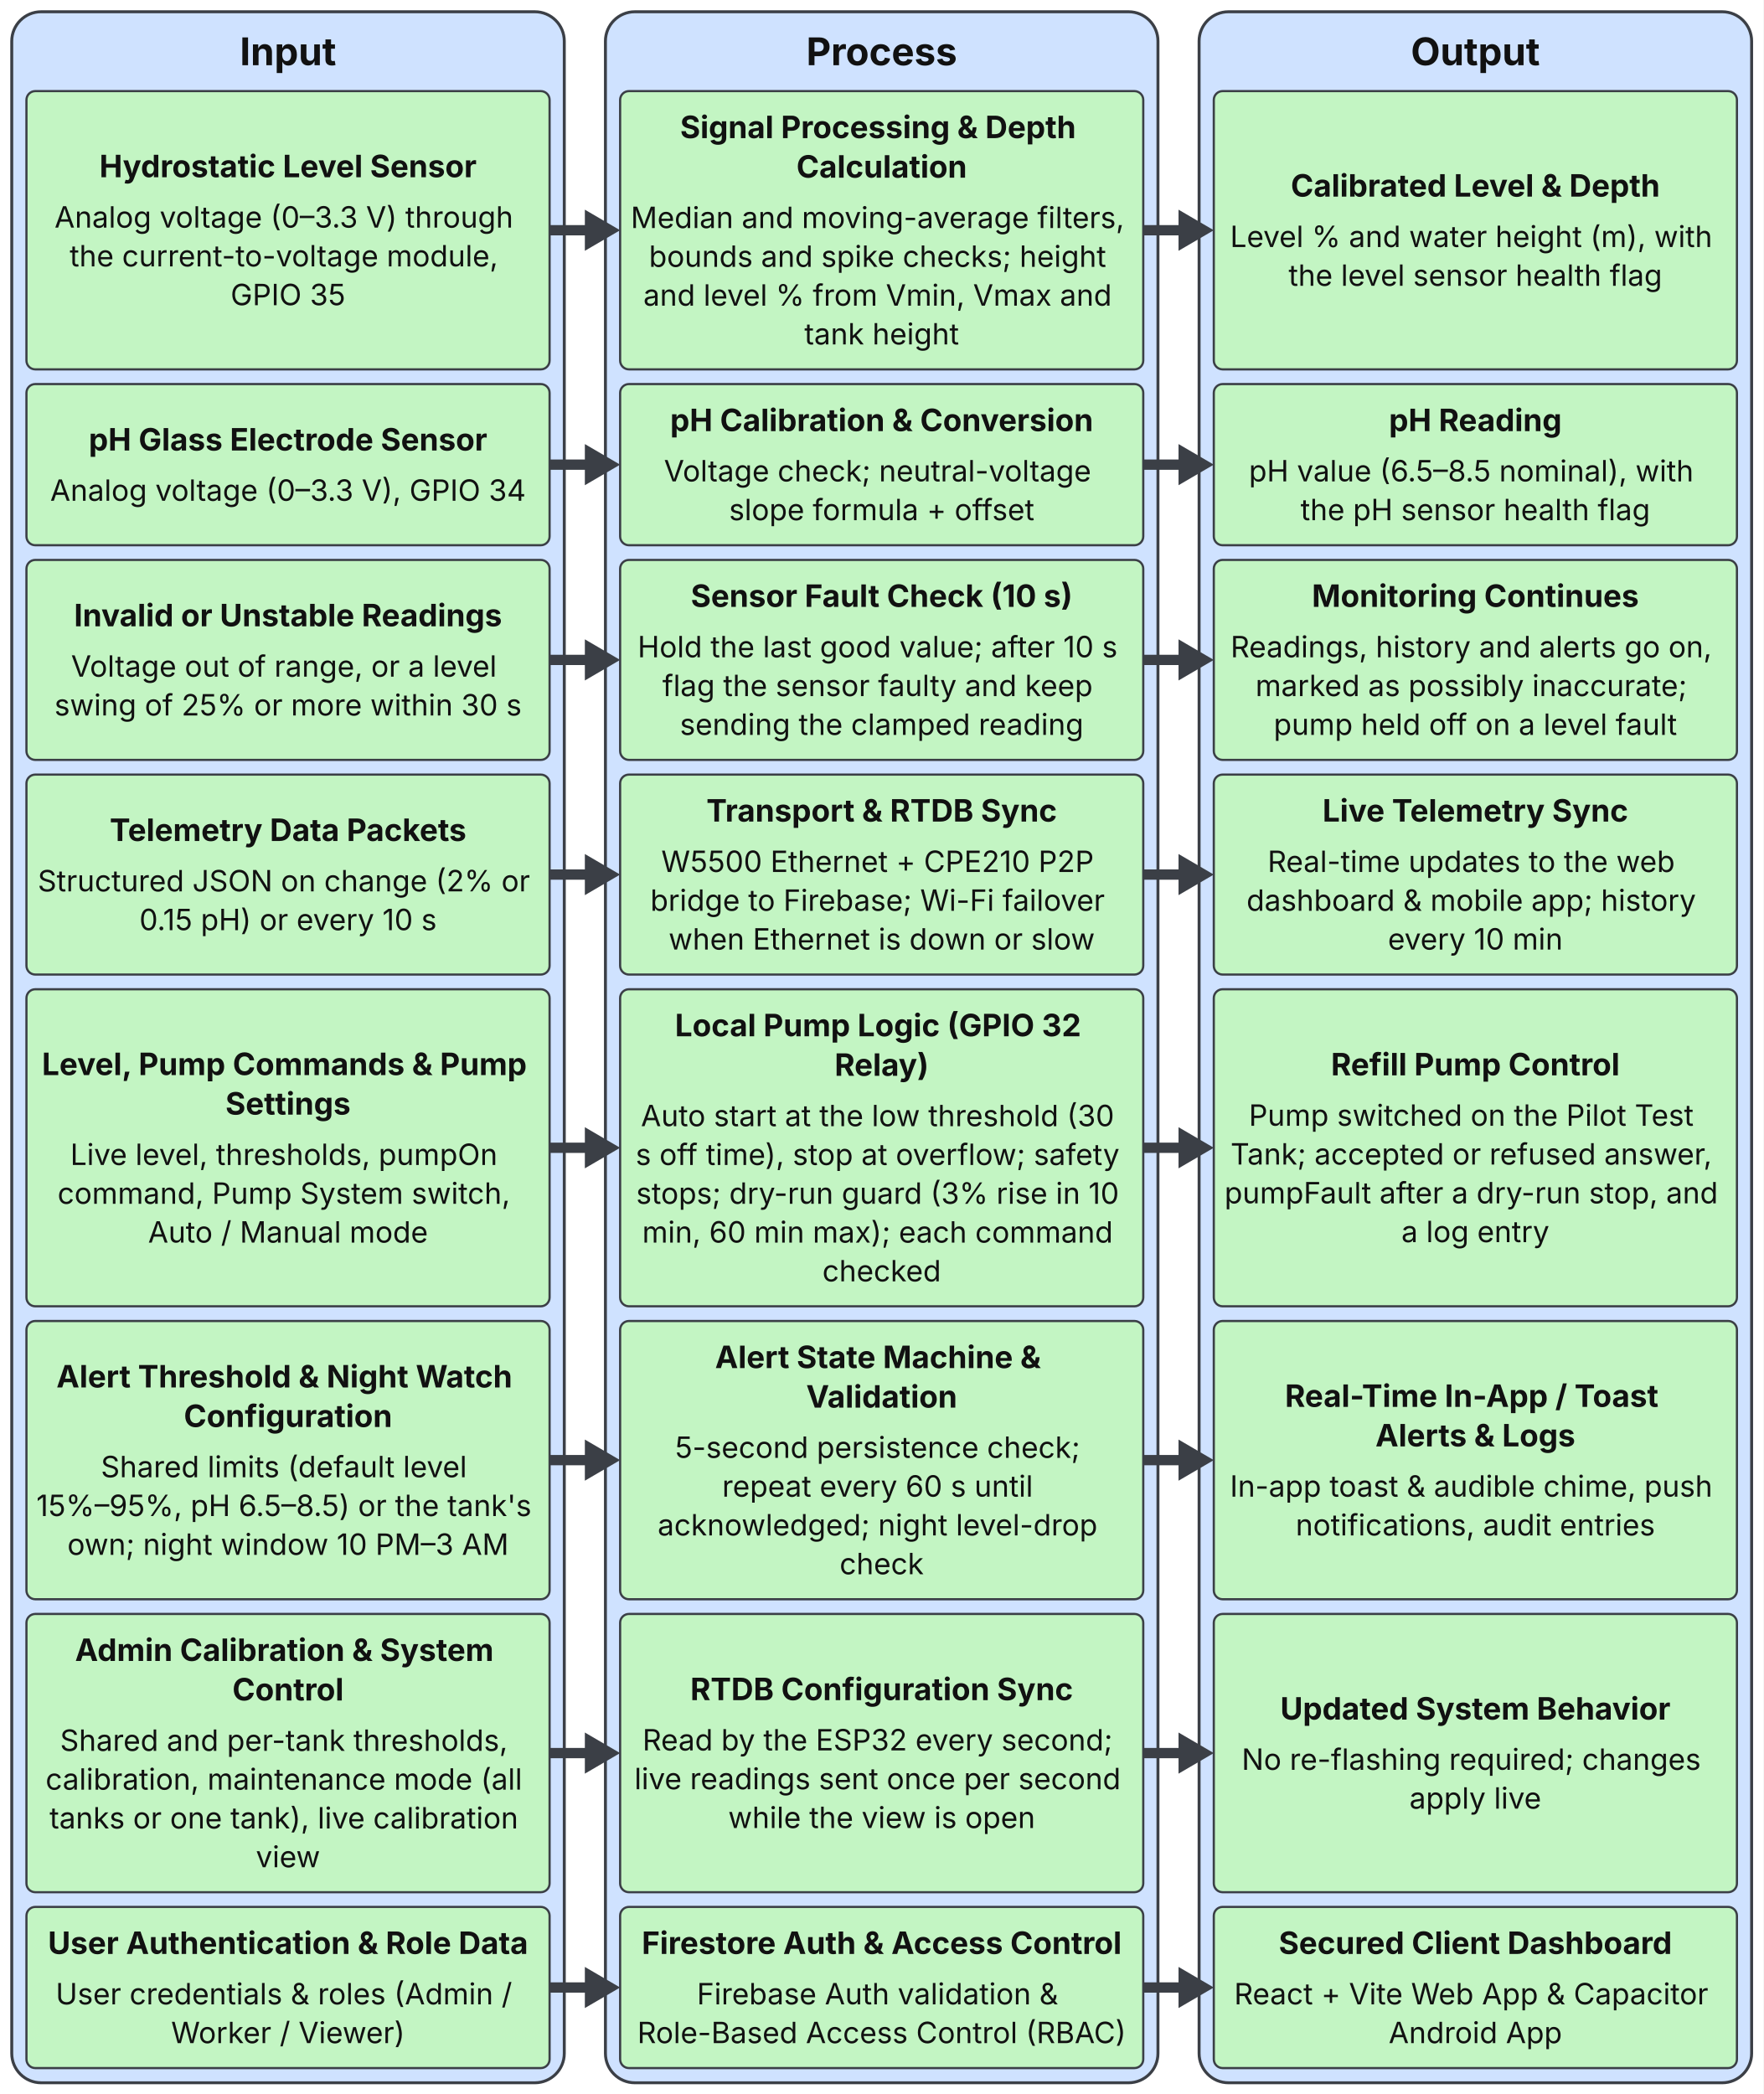
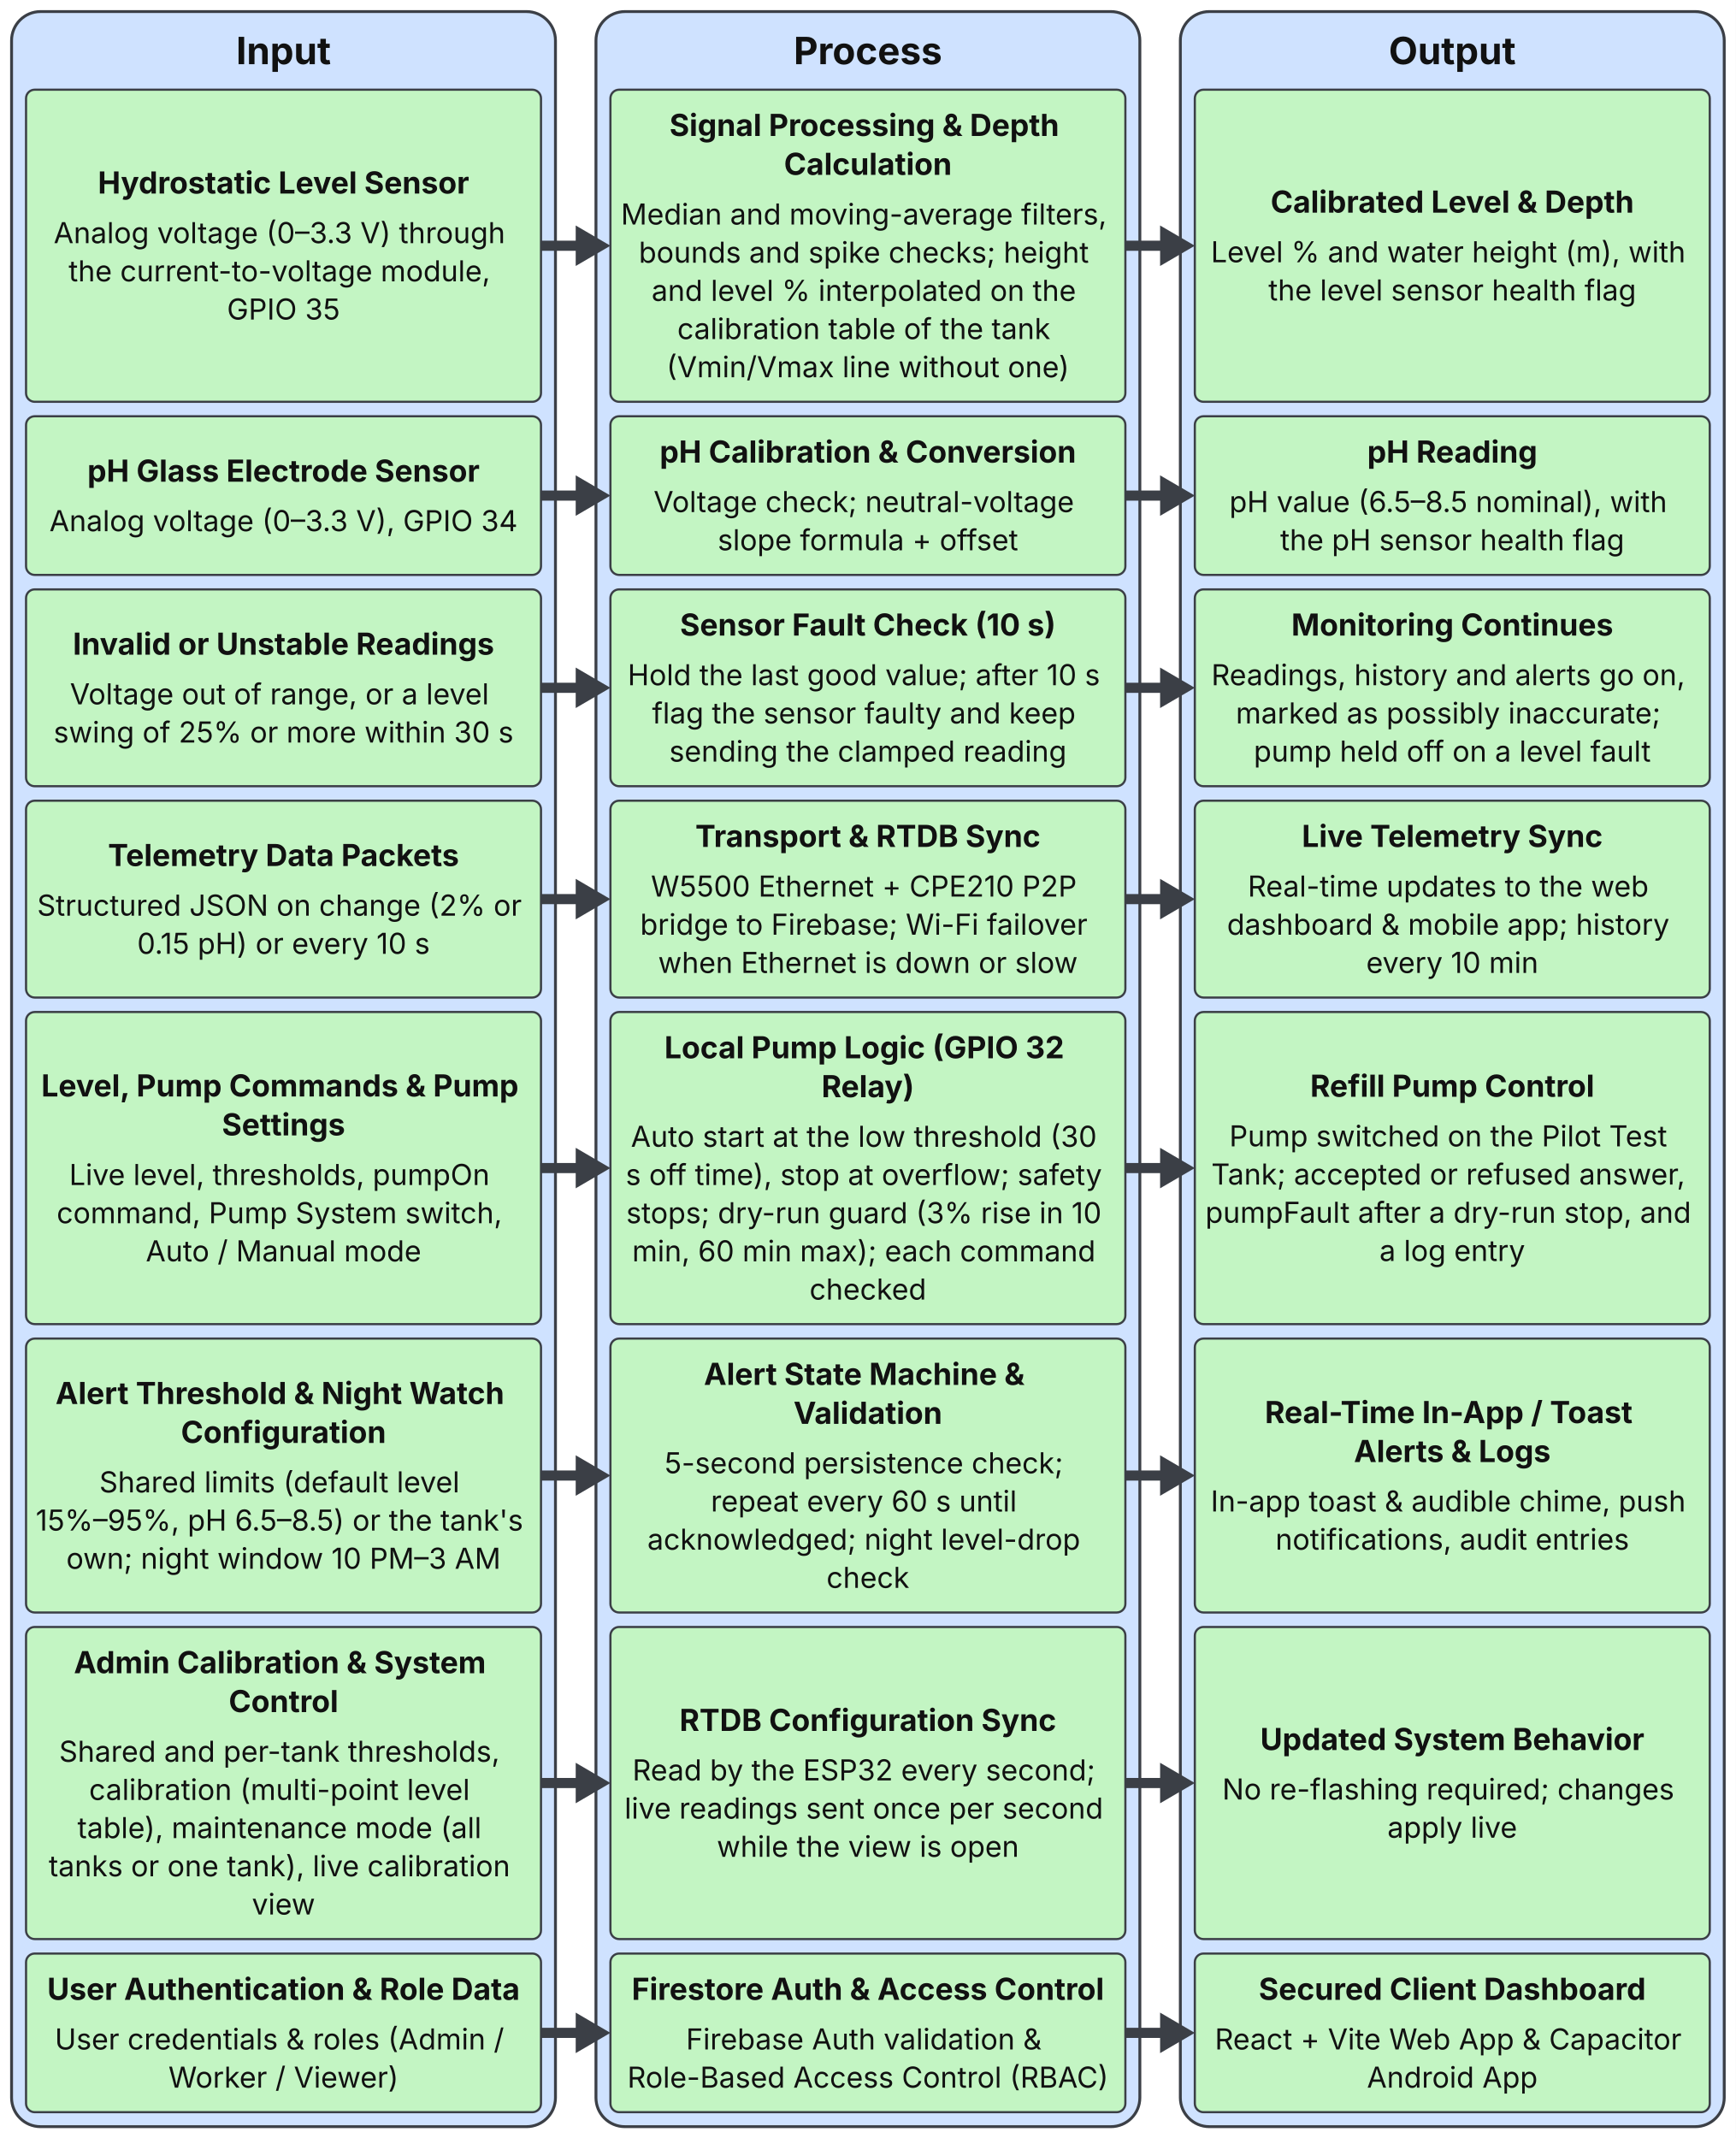
- <svg xmlns="http://www.w3.org/2000/svg" width="1200" height="1425" viewBox="0 0 1200 1425">
-   <rect width="1200" height="1425" fill="#FFFFFF" />
+ <svg xmlns="http://www.w3.org/2000/svg" width="1200" height="1478" viewBox="0 0 1200 1478">
+   <rect width="1200" height="1478" fill="#FFFFFF" />
  <defs>
    <marker id="ah" viewBox="0 0 10 10" refX="9" refY="5" markerWidth="6" markerHeight="6" orient="auto-start-reverse">
      <path d="M0,0 L10,5 L0,10 z" fill="#3B3F46" />
    </marker>
    <marker id="ahs" viewBox="0 0 10 10" refX="9" refY="5" markerWidth="9" markerHeight="9" orient="auto-start-reverse">
      <path d="M0,0 L10,5 L0,10 z" fill="#3B3F46" />
    </marker>
  </defs>
-   <rect x="8" y="8" width="376" height="1409.36" rx="20" fill="#CFE2FF" stroke="#3B3F46" stroke-width="2" />
+   <rect x="8" y="8" width="376" height="1462.16" rx="20" fill="#CFE2FF" stroke="#3B3F46" stroke-width="2" />
  <text x="196" y="44.4" font-family="Inter, 'Segoe UI', Arial, sans-serif" font-size="26" font-weight="700" text-anchor="middle" fill="#111111">
    <tspan x="196" dy="0">Input</tspan>
  </text>
-   <rect x="412" y="8" width="376" height="1409.36" rx="20" fill="#CFE2FF" stroke="#3B3F46" stroke-width="2" />
+   <rect x="412" y="8" width="376" height="1462.16" rx="20" fill="#CFE2FF" stroke="#3B3F46" stroke-width="2" />
  <text x="600" y="44.4" font-family="Inter, 'Segoe UI', Arial, sans-serif" font-size="26" font-weight="700" text-anchor="middle" fill="#111111">
    <tspan x="600" dy="0">Process</tspan>
  </text>
-   <rect x="816" y="8" width="376" height="1409.36" rx="20" fill="#CFE2FF" stroke="#3B3F46" stroke-width="2" />
+   <rect x="816" y="8" width="376" height="1462.16" rx="20" fill="#CFE2FF" stroke="#3B3F46" stroke-width="2" />
  <text x="1004" y="44.4" font-family="Inter, 'Segoe UI', Arial, sans-serif" font-size="26" font-weight="700" text-anchor="middle" fill="#111111">
    <tspan x="1004" dy="0">Output</tspan>
  </text>
-   <rect x="18" y="62" width="356" height="189.36" rx="6" fill="#C3F5C3" stroke="#3B3F46" stroke-width="1.5" />
-   <text x="196" y="120.6" font-family="Inter, 'Segoe UI', Arial, sans-serif" font-size="21" font-weight="700" text-anchor="middle" fill="#111111">
+   <rect x="18" y="62" width="356" height="215.76" rx="6" fill="#C3F5C3" stroke="#3B3F46" stroke-width="1.5" />
+   <text x="196" y="133.8" font-family="Inter, 'Segoe UI', Arial, sans-serif" font-size="21" font-weight="700" text-anchor="middle" fill="#111111">
    <tspan x="196" dy="0">Hydrostatic Level Sensor</tspan>
  </text>
-   <text x="196" y="154.9" font-family="Inter, 'Segoe UI', Arial, sans-serif" font-size="20" font-weight="400" text-anchor="middle" fill="#111111">
+   <text x="196" y="168.1" font-family="Inter, 'Segoe UI', Arial, sans-serif" font-size="20" font-weight="400" text-anchor="middle" fill="#111111">
    <tspan x="196" dy="0">Analog voltage (0–3.3 V) through</tspan>
    <tspan x="196" dy="26.4">the current-to-voltage module,</tspan>
    <tspan x="196" dy="26.4">GPIO 35</tspan>
  </text>
-   <rect x="422" y="62" width="356" height="189.36" rx="6" fill="#C3F5C3" stroke="#3B3F46" stroke-width="1.5" />
+   <rect x="422" y="62" width="356" height="215.76" rx="6" fill="#C3F5C3" stroke="#3B3F46" stroke-width="1.5" />
  <text x="600" y="94.0" font-family="Inter, 'Segoe UI', Arial, sans-serif" font-size="21" font-weight="700" text-anchor="middle" fill="#111111">
    <tspan x="600" dy="0">Signal Processing &amp; Depth</tspan>
    <tspan x="600" dy="26.9">Calculation</tspan>
  </text>
  <text x="600" y="155.2" font-family="Inter, 'Segoe UI', Arial, sans-serif" font-size="20" font-weight="400" text-anchor="middle" fill="#111111">
    <tspan x="600" dy="0">Median and moving-average filters,</tspan>
    <tspan x="600" dy="26.4">bounds and spike checks; height</tspan>
-     <tspan x="600" dy="26.4">and level % from Vmin, Vmax and</tspan>
-     <tspan x="600" dy="26.4">tank height</tspan>
-   </text>
-   <rect x="826" y="62" width="356" height="189.36" rx="6" fill="#C3F5C3" stroke="#3B3F46" stroke-width="1.5" />
-   <text x="1004" y="133.8" font-family="Inter, 'Segoe UI', Arial, sans-serif" font-size="21" font-weight="700" text-anchor="middle" fill="#111111">
+     <tspan x="600" dy="26.4">and level % interpolated on the</tspan>
+     <tspan x="600" dy="26.4">calibration table of the tank</tspan>
+     <tspan x="600" dy="26.4">(Vmin/Vmax line without one)</tspan>
+   </text>
+   <rect x="826" y="62" width="356" height="215.76" rx="6" fill="#C3F5C3" stroke="#3B3F46" stroke-width="1.5" />
+   <text x="1004" y="147.0" font-family="Inter, 'Segoe UI', Arial, sans-serif" font-size="21" font-weight="700" text-anchor="middle" fill="#111111">
    <tspan x="1004" dy="0">Calibrated Level &amp; Depth</tspan>
  </text>
-   <text x="1004" y="168.1" font-family="Inter, 'Segoe UI', Arial, sans-serif" font-size="20" font-weight="400" text-anchor="middle" fill="#111111">
+   <text x="1004" y="181.3" font-family="Inter, 'Segoe UI', Arial, sans-serif" font-size="20" font-weight="400" text-anchor="middle" fill="#111111">
    <tspan x="1004" dy="0">Level % and water height (m), with</tspan>
    <tspan x="1004" dy="26.4">the level sensor health flag</tspan>
  </text>
-   <line x1="374" y1="156.68" x2="402" y2="156.68" stroke="#3B3F46" stroke-width="7" />
-   <polygon points="398,142.68 422,156.68 398,170.68" fill="#3B3F46" />
-   <line x1="778" y1="156.68" x2="806" y2="156.68" stroke="#3B3F46" stroke-width="7" />
-   <polygon points="802,142.68 826,156.68 802,170.68" fill="#3B3F46" />
-   <rect x="18" y="261.36" width="356" height="109.68" rx="6" fill="#C3F5C3" stroke="#3B3F46" stroke-width="1.5" />
-   <text x="196" y="306.6" font-family="Inter, 'Segoe UI', Arial, sans-serif" font-size="21" font-weight="700" text-anchor="middle" fill="#111111">
+   <line x1="374" y1="169.88" x2="402" y2="169.88" stroke="#3B3F46" stroke-width="7" />
+   <polygon points="398,155.88 422,169.88 398,183.88" fill="#3B3F46" />
+   <line x1="778" y1="169.88" x2="806" y2="169.88" stroke="#3B3F46" stroke-width="7" />
+   <polygon points="802,155.88 826,169.88 802,183.88" fill="#3B3F46" />
+   <rect x="18" y="287.76" width="356" height="109.68" rx="6" fill="#C3F5C3" stroke="#3B3F46" stroke-width="1.5" />
+   <text x="196" y="333.0" font-family="Inter, 'Segoe UI', Arial, sans-serif" font-size="21" font-weight="700" text-anchor="middle" fill="#111111">
    <tspan x="196" dy="0">pH Glass Electrode Sensor</tspan>
  </text>
-   <text x="196" y="340.8" font-family="Inter, 'Segoe UI', Arial, sans-serif" font-size="20" font-weight="400" text-anchor="middle" fill="#111111">
+   <text x="196" y="367.2" font-family="Inter, 'Segoe UI', Arial, sans-serif" font-size="20" font-weight="400" text-anchor="middle" fill="#111111">
    <tspan x="196" dy="0">Analog voltage (0–3.3 V), GPIO 34</tspan>
  </text>
-   <rect x="422" y="261.36" width="356" height="109.68" rx="6" fill="#C3F5C3" stroke="#3B3F46" stroke-width="1.5" />
-   <text x="600" y="293.4" font-family="Inter, 'Segoe UI', Arial, sans-serif" font-size="21" font-weight="700" text-anchor="middle" fill="#111111">
+   <rect x="422" y="287.76" width="356" height="109.68" rx="6" fill="#C3F5C3" stroke="#3B3F46" stroke-width="1.5" />
+   <text x="600" y="319.8" font-family="Inter, 'Segoe UI', Arial, sans-serif" font-size="21" font-weight="700" text-anchor="middle" fill="#111111">
    <tspan x="600" dy="0">pH Calibration &amp; Conversion</tspan>
  </text>
-   <text x="600" y="327.6" font-family="Inter, 'Segoe UI', Arial, sans-serif" font-size="20" font-weight="400" text-anchor="middle" fill="#111111">
+   <text x="600" y="354.0" font-family="Inter, 'Segoe UI', Arial, sans-serif" font-size="20" font-weight="400" text-anchor="middle" fill="#111111">
    <tspan x="600" dy="0">Voltage check; neutral-voltage</tspan>
    <tspan x="600" dy="26.4">slope formula + offset</tspan>
  </text>
-   <rect x="826" y="261.36" width="356" height="109.68" rx="6" fill="#C3F5C3" stroke="#3B3F46" stroke-width="1.5" />
-   <text x="1004" y="293.4" font-family="Inter, 'Segoe UI', Arial, sans-serif" font-size="21" font-weight="700" text-anchor="middle" fill="#111111">
+   <rect x="826" y="287.76" width="356" height="109.68" rx="6" fill="#C3F5C3" stroke="#3B3F46" stroke-width="1.5" />
+   <text x="1004" y="319.8" font-family="Inter, 'Segoe UI', Arial, sans-serif" font-size="21" font-weight="700" text-anchor="middle" fill="#111111">
    <tspan x="1004" dy="0">pH Reading</tspan>
  </text>
-   <text x="1004" y="327.6" font-family="Inter, 'Segoe UI', Arial, sans-serif" font-size="20" font-weight="400" text-anchor="middle" fill="#111111">
+   <text x="1004" y="354.0" font-family="Inter, 'Segoe UI', Arial, sans-serif" font-size="20" font-weight="400" text-anchor="middle" fill="#111111">
    <tspan x="1004" dy="0">pH value (6.5–8.5 nominal), with</tspan>
    <tspan x="1004" dy="26.4">the pH sensor health flag</tspan>
  </text>
-   <line x1="374" y1="316.2" x2="402" y2="316.2" stroke="#3B3F46" stroke-width="7" />
-   <polygon points="398,302.2 422,316.2 398,330.2" fill="#3B3F46" />
-   <line x1="778" y1="316.2" x2="806" y2="316.2" stroke="#3B3F46" stroke-width="7" />
-   <polygon points="802,302.2 826,316.2 802,330.2" fill="#3B3F46" />
-   <rect x="18" y="381.04" width="356" height="136.08" rx="6" fill="#C3F5C3" stroke="#3B3F46" stroke-width="1.5" />
-   <text x="196" y="426.2" font-family="Inter, 'Segoe UI', Arial, sans-serif" font-size="21" font-weight="700" text-anchor="middle" fill="#111111">
+   <line x1="374" y1="342.6" x2="402" y2="342.6" stroke="#3B3F46" stroke-width="7" />
+   <polygon points="398,328.6 422,342.6 398,356.6" fill="#3B3F46" />
+   <line x1="778" y1="342.6" x2="806" y2="342.6" stroke="#3B3F46" stroke-width="7" />
+   <polygon points="802,328.6 826,342.6 802,356.6" fill="#3B3F46" />
+   <rect x="18" y="407.44" width="356" height="136.08" rx="6" fill="#C3F5C3" stroke="#3B3F46" stroke-width="1.5" />
+   <text x="196" y="452.6" font-family="Inter, 'Segoe UI', Arial, sans-serif" font-size="21" font-weight="700" text-anchor="middle" fill="#111111">
    <tspan x="196" dy="0">Invalid or Unstable Readings</tspan>
  </text>
-   <text x="196" y="460.5" font-family="Inter, 'Segoe UI', Arial, sans-serif" font-size="20" font-weight="400" text-anchor="middle" fill="#111111">
+   <text x="196" y="486.9" font-family="Inter, 'Segoe UI', Arial, sans-serif" font-size="20" font-weight="400" text-anchor="middle" fill="#111111">
    <tspan x="196" dy="0">Voltage out of range, or a level</tspan>
    <tspan x="196" dy="26.4">swing of 25% or more within 30 s</tspan>
  </text>
-   <rect x="422" y="381.04" width="356" height="136.08" rx="6" fill="#C3F5C3" stroke="#3B3F46" stroke-width="1.5" />
-   <text x="600" y="413.0" font-family="Inter, 'Segoe UI', Arial, sans-serif" font-size="21" font-weight="700" text-anchor="middle" fill="#111111">
+   <rect x="422" y="407.44" width="356" height="136.08" rx="6" fill="#C3F5C3" stroke="#3B3F46" stroke-width="1.5" />
+   <text x="600" y="439.4" font-family="Inter, 'Segoe UI', Arial, sans-serif" font-size="21" font-weight="700" text-anchor="middle" fill="#111111">
    <tspan x="600" dy="0">Sensor Fault Check (10 s)</tspan>
  </text>
-   <text x="600" y="447.3" font-family="Inter, 'Segoe UI', Arial, sans-serif" font-size="20" font-weight="400" text-anchor="middle" fill="#111111">
+   <text x="600" y="473.7" font-family="Inter, 'Segoe UI', Arial, sans-serif" font-size="20" font-weight="400" text-anchor="middle" fill="#111111">
    <tspan x="600" dy="0">Hold the last good value; after 10 s</tspan>
    <tspan x="600" dy="26.4">flag the sensor faulty and keep</tspan>
    <tspan x="600" dy="26.4">sending the clamped reading</tspan>
  </text>
-   <rect x="826" y="381.04" width="356" height="136.08" rx="6" fill="#C3F5C3" stroke="#3B3F46" stroke-width="1.5" />
-   <text x="1004" y="413.0" font-family="Inter, 'Segoe UI', Arial, sans-serif" font-size="21" font-weight="700" text-anchor="middle" fill="#111111">
+   <rect x="826" y="407.44" width="356" height="136.08" rx="6" fill="#C3F5C3" stroke="#3B3F46" stroke-width="1.5" />
+   <text x="1004" y="439.4" font-family="Inter, 'Segoe UI', Arial, sans-serif" font-size="21" font-weight="700" text-anchor="middle" fill="#111111">
    <tspan x="1004" dy="0">Monitoring Continues</tspan>
  </text>
-   <text x="1004" y="447.3" font-family="Inter, 'Segoe UI', Arial, sans-serif" font-size="20" font-weight="400" text-anchor="middle" fill="#111111">
+   <text x="1004" y="473.7" font-family="Inter, 'Segoe UI', Arial, sans-serif" font-size="20" font-weight="400" text-anchor="middle" fill="#111111">
    <tspan x="1004" dy="0">Readings, history and alerts go on,</tspan>
    <tspan x="1004" dy="26.4">marked as possibly inaccurate;</tspan>
    <tspan x="1004" dy="26.4">pump held off on a level fault</tspan>
  </text>
-   <line x1="374" y1="449.08" x2="402" y2="449.08" stroke="#3B3F46" stroke-width="7" />
-   <polygon points="398,435.08 422,449.08 398,463.08" fill="#3B3F46" />
-   <line x1="778" y1="449.08" x2="806" y2="449.08" stroke="#3B3F46" stroke-width="7" />
-   <polygon points="802,435.08 826,449.08 802,463.08" fill="#3B3F46" />
-   <rect x="18" y="527.12" width="356" height="136.08" rx="6" fill="#C3F5C3" stroke="#3B3F46" stroke-width="1.5" />
-   <text x="196" y="572.3" font-family="Inter, 'Segoe UI', Arial, sans-serif" font-size="21" font-weight="700" text-anchor="middle" fill="#111111">
+   <line x1="374" y1="475.48" x2="402" y2="475.48" stroke="#3B3F46" stroke-width="7" />
+   <polygon points="398,461.48 422,475.48 398,489.48" fill="#3B3F46" />
+   <line x1="778" y1="475.48" x2="806" y2="475.48" stroke="#3B3F46" stroke-width="7" />
+   <polygon points="802,461.48 826,475.48 802,489.48" fill="#3B3F46" />
+   <rect x="18" y="553.52" width="356" height="136.08" rx="6" fill="#C3F5C3" stroke="#3B3F46" stroke-width="1.5" />
+   <text x="196" y="598.7" font-family="Inter, 'Segoe UI', Arial, sans-serif" font-size="21" font-weight="700" text-anchor="middle" fill="#111111">
    <tspan x="196" dy="0">Telemetry Data Packets</tspan>
  </text>
-   <text x="196" y="606.6" font-family="Inter, 'Segoe UI', Arial, sans-serif" font-size="20" font-weight="400" text-anchor="middle" fill="#111111">
+   <text x="196" y="633.0" font-family="Inter, 'Segoe UI', Arial, sans-serif" font-size="20" font-weight="400" text-anchor="middle" fill="#111111">
    <tspan x="196" dy="0">Structured JSON on change (2% or</tspan>
    <tspan x="196" dy="26.4">0.15 pH) or every 10 s</tspan>
  </text>
-   <rect x="422" y="527.12" width="356" height="136.08" rx="6" fill="#C3F5C3" stroke="#3B3F46" stroke-width="1.5" />
-   <text x="600" y="559.1" font-family="Inter, 'Segoe UI', Arial, sans-serif" font-size="21" font-weight="700" text-anchor="middle" fill="#111111">
+   <rect x="422" y="553.52" width="356" height="136.08" rx="6" fill="#C3F5C3" stroke="#3B3F46" stroke-width="1.5" />
+   <text x="600" y="585.5" font-family="Inter, 'Segoe UI', Arial, sans-serif" font-size="21" font-weight="700" text-anchor="middle" fill="#111111">
    <tspan x="600" dy="0">Transport &amp; RTDB Sync</tspan>
  </text>
-   <text x="600" y="593.4" font-family="Inter, 'Segoe UI', Arial, sans-serif" font-size="20" font-weight="400" text-anchor="middle" fill="#111111">
+   <text x="600" y="619.8" font-family="Inter, 'Segoe UI', Arial, sans-serif" font-size="20" font-weight="400" text-anchor="middle" fill="#111111">
    <tspan x="600" dy="0">W5500 Ethernet + CPE210 P2P</tspan>
    <tspan x="600" dy="26.4">bridge to Firebase; Wi-Fi failover</tspan>
    <tspan x="600" dy="26.4">when Ethernet is down or slow</tspan>
  </text>
-   <rect x="826" y="527.12" width="356" height="136.08" rx="6" fill="#C3F5C3" stroke="#3B3F46" stroke-width="1.5" />
-   <text x="1004" y="559.1" font-family="Inter, 'Segoe UI', Arial, sans-serif" font-size="21" font-weight="700" text-anchor="middle" fill="#111111">
+   <rect x="826" y="553.52" width="356" height="136.08" rx="6" fill="#C3F5C3" stroke="#3B3F46" stroke-width="1.5" />
+   <text x="1004" y="585.5" font-family="Inter, 'Segoe UI', Arial, sans-serif" font-size="21" font-weight="700" text-anchor="middle" fill="#111111">
    <tspan x="1004" dy="0">Live Telemetry Sync</tspan>
  </text>
-   <text x="1004" y="593.4" font-family="Inter, 'Segoe UI', Arial, sans-serif" font-size="20" font-weight="400" text-anchor="middle" fill="#111111">
+   <text x="1004" y="619.8" font-family="Inter, 'Segoe UI', Arial, sans-serif" font-size="20" font-weight="400" text-anchor="middle" fill="#111111">
    <tspan x="1004" dy="0">Real-time updates to the web</tspan>
    <tspan x="1004" dy="26.4">dashboard &amp; mobile app; history</tspan>
    <tspan x="1004" dy="26.4">every 10 min</tspan>
  </text>
-   <line x1="374" y1="595.16" x2="402" y2="595.16" stroke="#3B3F46" stroke-width="7" />
-   <polygon points="398,581.16 422,595.16 398,609.16" fill="#3B3F46" />
-   <line x1="778" y1="595.16" x2="806" y2="595.16" stroke="#3B3F46" stroke-width="7" />
-   <polygon points="802,581.16 826,595.16 802,609.16" fill="#3B3F46" />
-   <rect x="18" y="673.2" width="356" height="215.76" rx="6" fill="#C3F5C3" stroke="#3B3F46" stroke-width="1.5" />
-   <text x="196" y="731.6" font-family="Inter, 'Segoe UI', Arial, sans-serif" font-size="21" font-weight="700" text-anchor="middle" fill="#111111">
+   <line x1="374" y1="621.56" x2="402" y2="621.56" stroke="#3B3F46" stroke-width="7" />
+   <polygon points="398,607.56 422,621.56 398,635.56" fill="#3B3F46" />
+   <line x1="778" y1="621.56" x2="806" y2="621.56" stroke="#3B3F46" stroke-width="7" />
+   <polygon points="802,607.56 826,621.56 802,635.56" fill="#3B3F46" />
+   <rect x="18" y="699.6" width="356" height="215.76" rx="6" fill="#C3F5C3" stroke="#3B3F46" stroke-width="1.5" />
+   <text x="196" y="758.0" font-family="Inter, 'Segoe UI', Arial, sans-serif" font-size="21" font-weight="700" text-anchor="middle" fill="#111111">
    <tspan x="196" dy="0">Level, Pump Commands &amp; Pump</tspan>
    <tspan x="196" dy="26.9">Settings</tspan>
  </text>
-   <text x="196" y="792.8" font-family="Inter, 'Segoe UI', Arial, sans-serif" font-size="20" font-weight="400" text-anchor="middle" fill="#111111">
+   <text x="196" y="819.2" font-family="Inter, 'Segoe UI', Arial, sans-serif" font-size="20" font-weight="400" text-anchor="middle" fill="#111111">
    <tspan x="196" dy="0">Live level, thresholds, pumpOn</tspan>
    <tspan x="196" dy="26.4">command, Pump System switch,</tspan>
    <tspan x="196" dy="26.4">Auto / Manual mode</tspan>
  </text>
-   <rect x="422" y="673.2" width="356" height="215.76" rx="6" fill="#C3F5C3" stroke="#3B3F46" stroke-width="1.5" />
-   <text x="600" y="705.2" font-family="Inter, 'Segoe UI', Arial, sans-serif" font-size="21" font-weight="700" text-anchor="middle" fill="#111111">
+   <rect x="422" y="699.6" width="356" height="215.76" rx="6" fill="#C3F5C3" stroke="#3B3F46" stroke-width="1.5" />
+   <text x="600" y="731.6" font-family="Inter, 'Segoe UI', Arial, sans-serif" font-size="21" font-weight="700" text-anchor="middle" fill="#111111">
    <tspan x="600" dy="0">Local Pump Logic (GPIO 32</tspan>
    <tspan x="600" dy="26.9">Relay)</tspan>
  </text>
-   <text x="600" y="766.4" font-family="Inter, 'Segoe UI', Arial, sans-serif" font-size="20" font-weight="400" text-anchor="middle" fill="#111111">
+   <text x="600" y="792.8" font-family="Inter, 'Segoe UI', Arial, sans-serif" font-size="20" font-weight="400" text-anchor="middle" fill="#111111">
    <tspan x="600" dy="0">Auto start at the low threshold (30</tspan>
    <tspan x="600" dy="26.4">s off time), stop at overflow; safety</tspan>
    <tspan x="600" dy="26.4">stops; dry-run guard (3% rise in 10</tspan>
    <tspan x="600" dy="26.4">min, 60 min max); each command</tspan>
    <tspan x="600" dy="26.4">checked</tspan>
  </text>
-   <rect x="826" y="673.2" width="356" height="215.76" rx="6" fill="#C3F5C3" stroke="#3B3F46" stroke-width="1.5" />
-   <text x="1004" y="731.8" font-family="Inter, 'Segoe UI', Arial, sans-serif" font-size="21" font-weight="700" text-anchor="middle" fill="#111111">
+   <rect x="826" y="699.6" width="356" height="215.76" rx="6" fill="#C3F5C3" stroke="#3B3F46" stroke-width="1.5" />
+   <text x="1004" y="758.2" font-family="Inter, 'Segoe UI', Arial, sans-serif" font-size="21" font-weight="700" text-anchor="middle" fill="#111111">
    <tspan x="1004" dy="0">Refill Pump Control</tspan>
  </text>
-   <text x="1004" y="766.1" font-family="Inter, 'Segoe UI', Arial, sans-serif" font-size="20" font-weight="400" text-anchor="middle" fill="#111111">
+   <text x="1004" y="792.5" font-family="Inter, 'Segoe UI', Arial, sans-serif" font-size="20" font-weight="400" text-anchor="middle" fill="#111111">
    <tspan x="1004" dy="0">Pump switched on the Pilot Test</tspan>
    <tspan x="1004" dy="26.4">Tank; accepted or refused answer,</tspan>
    <tspan x="1004" dy="26.4">pumpFault after a dry-run stop, and</tspan>
    <tspan x="1004" dy="26.4">a log entry</tspan>
  </text>
-   <line x1="374" y1="781.08" x2="402" y2="781.08" stroke="#3B3F46" stroke-width="7" />
-   <polygon points="398,767.08 422,781.08 398,795.08" fill="#3B3F46" />
-   <line x1="778" y1="781.08" x2="806" y2="781.08" stroke="#3B3F46" stroke-width="7" />
-   <polygon points="802,767.08 826,781.08 802,795.08" fill="#3B3F46" />
-   <rect x="18" y="898.96" width="356" height="189.36" rx="6" fill="#C3F5C3" stroke="#3B3F46" stroke-width="1.5" />
-   <text x="196" y="944.2" font-family="Inter, 'Segoe UI', Arial, sans-serif" font-size="21" font-weight="700" text-anchor="middle" fill="#111111">
+   <line x1="374" y1="807.48" x2="402" y2="807.48" stroke="#3B3F46" stroke-width="7" />
+   <polygon points="398,793.48 422,807.48 398,821.48" fill="#3B3F46" />
+   <line x1="778" y1="807.48" x2="806" y2="807.48" stroke="#3B3F46" stroke-width="7" />
+   <polygon points="802,793.48 826,807.48 802,821.48" fill="#3B3F46" />
+   <rect x="18" y="925.36" width="356" height="189.36" rx="6" fill="#C3F5C3" stroke="#3B3F46" stroke-width="1.5" />
+   <text x="196" y="970.6" font-family="Inter, 'Segoe UI', Arial, sans-serif" font-size="21" font-weight="700" text-anchor="middle" fill="#111111">
    <tspan x="196" dy="0">Alert Threshold &amp; Night Watch</tspan>
    <tspan x="196" dy="26.9">Configuration</tspan>
  </text>
-   <text x="196" y="1005.3" font-family="Inter, 'Segoe UI', Arial, sans-serif" font-size="20" font-weight="400" text-anchor="middle" fill="#111111">
+   <text x="196" y="1031.7" font-family="Inter, 'Segoe UI', Arial, sans-serif" font-size="20" font-weight="400" text-anchor="middle" fill="#111111">
    <tspan x="196" dy="0">Shared limits (default level</tspan>
    <tspan x="196" dy="26.4">15%–95%, pH 6.5–8.5) or the tank's</tspan>
    <tspan x="196" dy="26.4">own; night window 10 PM–3 AM</tspan>
  </text>
-   <rect x="422" y="898.96" width="356" height="189.36" rx="6" fill="#C3F5C3" stroke="#3B3F46" stroke-width="1.5" />
-   <text x="600" y="931.0" font-family="Inter, 'Segoe UI', Arial, sans-serif" font-size="21" font-weight="700" text-anchor="middle" fill="#111111">
+   <rect x="422" y="925.36" width="356" height="189.36" rx="6" fill="#C3F5C3" stroke="#3B3F46" stroke-width="1.5" />
+   <text x="600" y="957.4" font-family="Inter, 'Segoe UI', Arial, sans-serif" font-size="21" font-weight="700" text-anchor="middle" fill="#111111">
    <tspan x="600" dy="0">Alert State Machine &amp;</tspan>
    <tspan x="600" dy="26.9">Validation</tspan>
  </text>
-   <text x="600" y="992.1" font-family="Inter, 'Segoe UI', Arial, sans-serif" font-size="20" font-weight="400" text-anchor="middle" fill="#111111">
+   <text x="600" y="1018.5" font-family="Inter, 'Segoe UI', Arial, sans-serif" font-size="20" font-weight="400" text-anchor="middle" fill="#111111">
    <tspan x="600" dy="0">5-second persistence check;</tspan>
    <tspan x="600" dy="26.4">repeat every 60 s until</tspan>
    <tspan x="600" dy="26.4">acknowledged; night level-drop</tspan>
    <tspan x="600" dy="26.4">check</tspan>
  </text>
-   <rect x="826" y="898.96" width="356" height="189.36" rx="6" fill="#C3F5C3" stroke="#3B3F46" stroke-width="1.5" />
-   <text x="1004" y="957.4" font-family="Inter, 'Segoe UI', Arial, sans-serif" font-size="21" font-weight="700" text-anchor="middle" fill="#111111">
+   <rect x="826" y="925.36" width="356" height="189.36" rx="6" fill="#C3F5C3" stroke="#3B3F46" stroke-width="1.5" />
+   <text x="1004" y="983.8" font-family="Inter, 'Segoe UI', Arial, sans-serif" font-size="21" font-weight="700" text-anchor="middle" fill="#111111">
    <tspan x="1004" dy="0">Real-Time In-App / Toast</tspan>
    <tspan x="1004" dy="26.9">Alerts &amp; Logs</tspan>
  </text>
-   <text x="1004" y="1018.5" font-family="Inter, 'Segoe UI', Arial, sans-serif" font-size="20" font-weight="400" text-anchor="middle" fill="#111111">
+   <text x="1004" y="1044.9" font-family="Inter, 'Segoe UI', Arial, sans-serif" font-size="20" font-weight="400" text-anchor="middle" fill="#111111">
    <tspan x="1004" dy="0">In-app toast &amp; audible chime, push</tspan>
    <tspan x="1004" dy="26.4">notifications, audit entries</tspan>
  </text>
-   <line x1="374" y1="993.64" x2="402" y2="993.64" stroke="#3B3F46" stroke-width="7" />
-   <polygon points="398,979.64 422,993.64 398,1007.64" fill="#3B3F46" />
-   <line x1="778" y1="993.64" x2="806" y2="993.64" stroke="#3B3F46" stroke-width="7" />
-   <polygon points="802,979.64 826,993.64 802,1007.64" fill="#3B3F46" />
-   <rect x="18" y="1098.32" width="356" height="189.36" rx="6" fill="#C3F5C3" stroke="#3B3F46" stroke-width="1.5" />
-   <text x="196" y="1130.3" font-family="Inter, 'Segoe UI', Arial, sans-serif" font-size="21" font-weight="700" text-anchor="middle" fill="#111111">
+   <line x1="374" y1="1020.04" x2="402" y2="1020.04" stroke="#3B3F46" stroke-width="7" />
+   <polygon points="398,1006.04 422,1020.04 398,1034.04" fill="#3B3F46" />
+   <line x1="778" y1="1020.04" x2="806" y2="1020.04" stroke="#3B3F46" stroke-width="7" />
+   <polygon points="802,1006.04 826,1020.04 802,1034.04" fill="#3B3F46" />
+   <rect x="18" y="1124.72" width="356" height="215.76" rx="6" fill="#C3F5C3" stroke="#3B3F46" stroke-width="1.5" />
+   <text x="196" y="1156.7" font-family="Inter, 'Segoe UI', Arial, sans-serif" font-size="21" font-weight="700" text-anchor="middle" fill="#111111">
    <tspan x="196" dy="0">Admin Calibration &amp; System</tspan>
    <tspan x="196" dy="26.9">Control</tspan>
  </text>
-   <text x="196" y="1191.5" font-family="Inter, 'Segoe UI', Arial, sans-serif" font-size="20" font-weight="400" text-anchor="middle" fill="#111111">
+   <text x="196" y="1217.9" font-family="Inter, 'Segoe UI', Arial, sans-serif" font-size="20" font-weight="400" text-anchor="middle" fill="#111111">
    <tspan x="196" dy="0">Shared and per-tank thresholds,</tspan>
-     <tspan x="196" dy="26.4">calibration, maintenance mode (all</tspan>
+     <tspan x="196" dy="26.4">calibration (multi-point level</tspan>
+     <tspan x="196" dy="26.4">table), maintenance mode (all</tspan>
    <tspan x="196" dy="26.4">tanks or one tank), live calibration</tspan>
    <tspan x="196" dy="26.4">view</tspan>
  </text>
-   <rect x="422" y="1098.32" width="356" height="189.36" rx="6" fill="#C3F5C3" stroke="#3B3F46" stroke-width="1.5" />
-   <text x="600" y="1157.0" font-family="Inter, 'Segoe UI', Arial, sans-serif" font-size="21" font-weight="700" text-anchor="middle" fill="#111111">
+   <rect x="422" y="1124.72" width="356" height="215.76" rx="6" fill="#C3F5C3" stroke="#3B3F46" stroke-width="1.5" />
+   <text x="600" y="1196.6" font-family="Inter, 'Segoe UI', Arial, sans-serif" font-size="21" font-weight="700" text-anchor="middle" fill="#111111">
    <tspan x="600" dy="0">RTDB Configuration Sync</tspan>
  </text>
-   <text x="600" y="1191.2" font-family="Inter, 'Segoe UI', Arial, sans-serif" font-size="20" font-weight="400" text-anchor="middle" fill="#111111">
+   <text x="600" y="1230.8" font-family="Inter, 'Segoe UI', Arial, sans-serif" font-size="20" font-weight="400" text-anchor="middle" fill="#111111">
    <tspan x="600" dy="0">Read by the ESP32 every second;</tspan>
    <tspan x="600" dy="26.4">live readings sent once per second</tspan>
    <tspan x="600" dy="26.4">while the view is open</tspan>
  </text>
-   <rect x="826" y="1098.32" width="356" height="189.36" rx="6" fill="#C3F5C3" stroke="#3B3F46" stroke-width="1.5" />
-   <text x="1004" y="1170.2" font-family="Inter, 'Segoe UI', Arial, sans-serif" font-size="21" font-weight="700" text-anchor="middle" fill="#111111">
+   <rect x="826" y="1124.72" width="356" height="215.76" rx="6" fill="#C3F5C3" stroke="#3B3F46" stroke-width="1.5" />
+   <text x="1004" y="1209.8" font-family="Inter, 'Segoe UI', Arial, sans-serif" font-size="21" font-weight="700" text-anchor="middle" fill="#111111">
    <tspan x="1004" dy="0">Updated System Behavior</tspan>
  </text>
-   <text x="1004" y="1204.4" font-family="Inter, 'Segoe UI', Arial, sans-serif" font-size="20" font-weight="400" text-anchor="middle" fill="#111111">
+   <text x="1004" y="1244.0" font-family="Inter, 'Segoe UI', Arial, sans-serif" font-size="20" font-weight="400" text-anchor="middle" fill="#111111">
    <tspan x="1004" dy="0">No re-flashing required; changes</tspan>
    <tspan x="1004" dy="26.4">apply live</tspan>
  </text>
-   <line x1="374" y1="1193" x2="402" y2="1193" stroke="#3B3F46" stroke-width="7" />
-   <polygon points="398,1179 422,1193 398,1207" fill="#3B3F46" />
-   <line x1="778" y1="1193" x2="806" y2="1193" stroke="#3B3F46" stroke-width="7" />
-   <polygon points="802,1179 826,1193 802,1207" fill="#3B3F46" />
-   <rect x="18" y="1297.68" width="356" height="109.68" rx="6" fill="#C3F5C3" stroke="#3B3F46" stroke-width="1.5" />
-   <text x="196" y="1329.7" font-family="Inter, 'Segoe UI', Arial, sans-serif" font-size="21" font-weight="700" text-anchor="middle" fill="#111111">
+   <line x1="374" y1="1232.6" x2="402" y2="1232.6" stroke="#3B3F46" stroke-width="7" />
+   <polygon points="398,1218.6 422,1232.6 398,1246.6" fill="#3B3F46" />
+   <line x1="778" y1="1232.6" x2="806" y2="1232.6" stroke="#3B3F46" stroke-width="7" />
+   <polygon points="802,1218.6 826,1232.6 802,1246.6" fill="#3B3F46" />
+   <rect x="18" y="1350.48" width="356" height="109.68" rx="6" fill="#C3F5C3" stroke="#3B3F46" stroke-width="1.5" />
+   <text x="196" y="1382.5" font-family="Inter, 'Segoe UI', Arial, sans-serif" font-size="21" font-weight="700" text-anchor="middle" fill="#111111">
    <tspan x="196" dy="0">User Authentication &amp; Role Data</tspan>
  </text>
-   <text x="196" y="1364.0" font-family="Inter, 'Segoe UI', Arial, sans-serif" font-size="20" font-weight="400" text-anchor="middle" fill="#111111">
+   <text x="196" y="1416.8" font-family="Inter, 'Segoe UI', Arial, sans-serif" font-size="20" font-weight="400" text-anchor="middle" fill="#111111">
    <tspan x="196" dy="0">User credentials &amp; roles (Admin /</tspan>
    <tspan x="196" dy="26.4">Worker / Viewer)</tspan>
  </text>
-   <rect x="422" y="1297.68" width="356" height="109.68" rx="6" fill="#C3F5C3" stroke="#3B3F46" stroke-width="1.5" />
-   <text x="600" y="1329.7" font-family="Inter, 'Segoe UI', Arial, sans-serif" font-size="21" font-weight="700" text-anchor="middle" fill="#111111">
+   <rect x="422" y="1350.48" width="356" height="109.68" rx="6" fill="#C3F5C3" stroke="#3B3F46" stroke-width="1.5" />
+   <text x="600" y="1382.5" font-family="Inter, 'Segoe UI', Arial, sans-serif" font-size="21" font-weight="700" text-anchor="middle" fill="#111111">
    <tspan x="600" dy="0">Firestore Auth &amp; Access Control</tspan>
  </text>
-   <text x="600" y="1364.0" font-family="Inter, 'Segoe UI', Arial, sans-serif" font-size="20" font-weight="400" text-anchor="middle" fill="#111111">
+   <text x="600" y="1416.8" font-family="Inter, 'Segoe UI', Arial, sans-serif" font-size="20" font-weight="400" text-anchor="middle" fill="#111111">
    <tspan x="600" dy="0">Firebase Auth validation &amp;</tspan>
    <tspan x="600" dy="26.4">Role-Based Access Control (RBAC)</tspan>
  </text>
-   <rect x="826" y="1297.68" width="356" height="109.68" rx="6" fill="#C3F5C3" stroke="#3B3F46" stroke-width="1.5" />
-   <text x="1004" y="1329.7" font-family="Inter, 'Segoe UI', Arial, sans-serif" font-size="21" font-weight="700" text-anchor="middle" fill="#111111">
+   <rect x="826" y="1350.48" width="356" height="109.68" rx="6" fill="#C3F5C3" stroke="#3B3F46" stroke-width="1.5" />
+   <text x="1004" y="1382.5" font-family="Inter, 'Segoe UI', Arial, sans-serif" font-size="21" font-weight="700" text-anchor="middle" fill="#111111">
    <tspan x="1004" dy="0">Secured Client Dashboard</tspan>
  </text>
-   <text x="1004" y="1364.0" font-family="Inter, 'Segoe UI', Arial, sans-serif" font-size="20" font-weight="400" text-anchor="middle" fill="#111111">
+   <text x="1004" y="1416.8" font-family="Inter, 'Segoe UI', Arial, sans-serif" font-size="20" font-weight="400" text-anchor="middle" fill="#111111">
    <tspan x="1004" dy="0">React + Vite Web App &amp; Capacitor</tspan>
    <tspan x="1004" dy="26.4">Android App</tspan>
  </text>
-   <line x1="374" y1="1352.52" x2="402" y2="1352.52" stroke="#3B3F46" stroke-width="7" />
-   <polygon points="398,1338.52 422,1352.52 398,1366.52" fill="#3B3F46" />
-   <line x1="778" y1="1352.52" x2="806" y2="1352.52" stroke="#3B3F46" stroke-width="7" />
-   <polygon points="802,1338.52 826,1352.52 802,1366.52" fill="#3B3F46" />
+   <line x1="374" y1="1405.32" x2="402" y2="1405.32" stroke="#3B3F46" stroke-width="7" />
+   <polygon points="398,1391.32 422,1405.32 398,1419.32" fill="#3B3F46" />
+   <line x1="778" y1="1405.32" x2="806" y2="1405.32" stroke="#3B3F46" stroke-width="7" />
+   <polygon points="802,1391.32 826,1405.32 802,1419.32" fill="#3B3F46" />
</svg>
